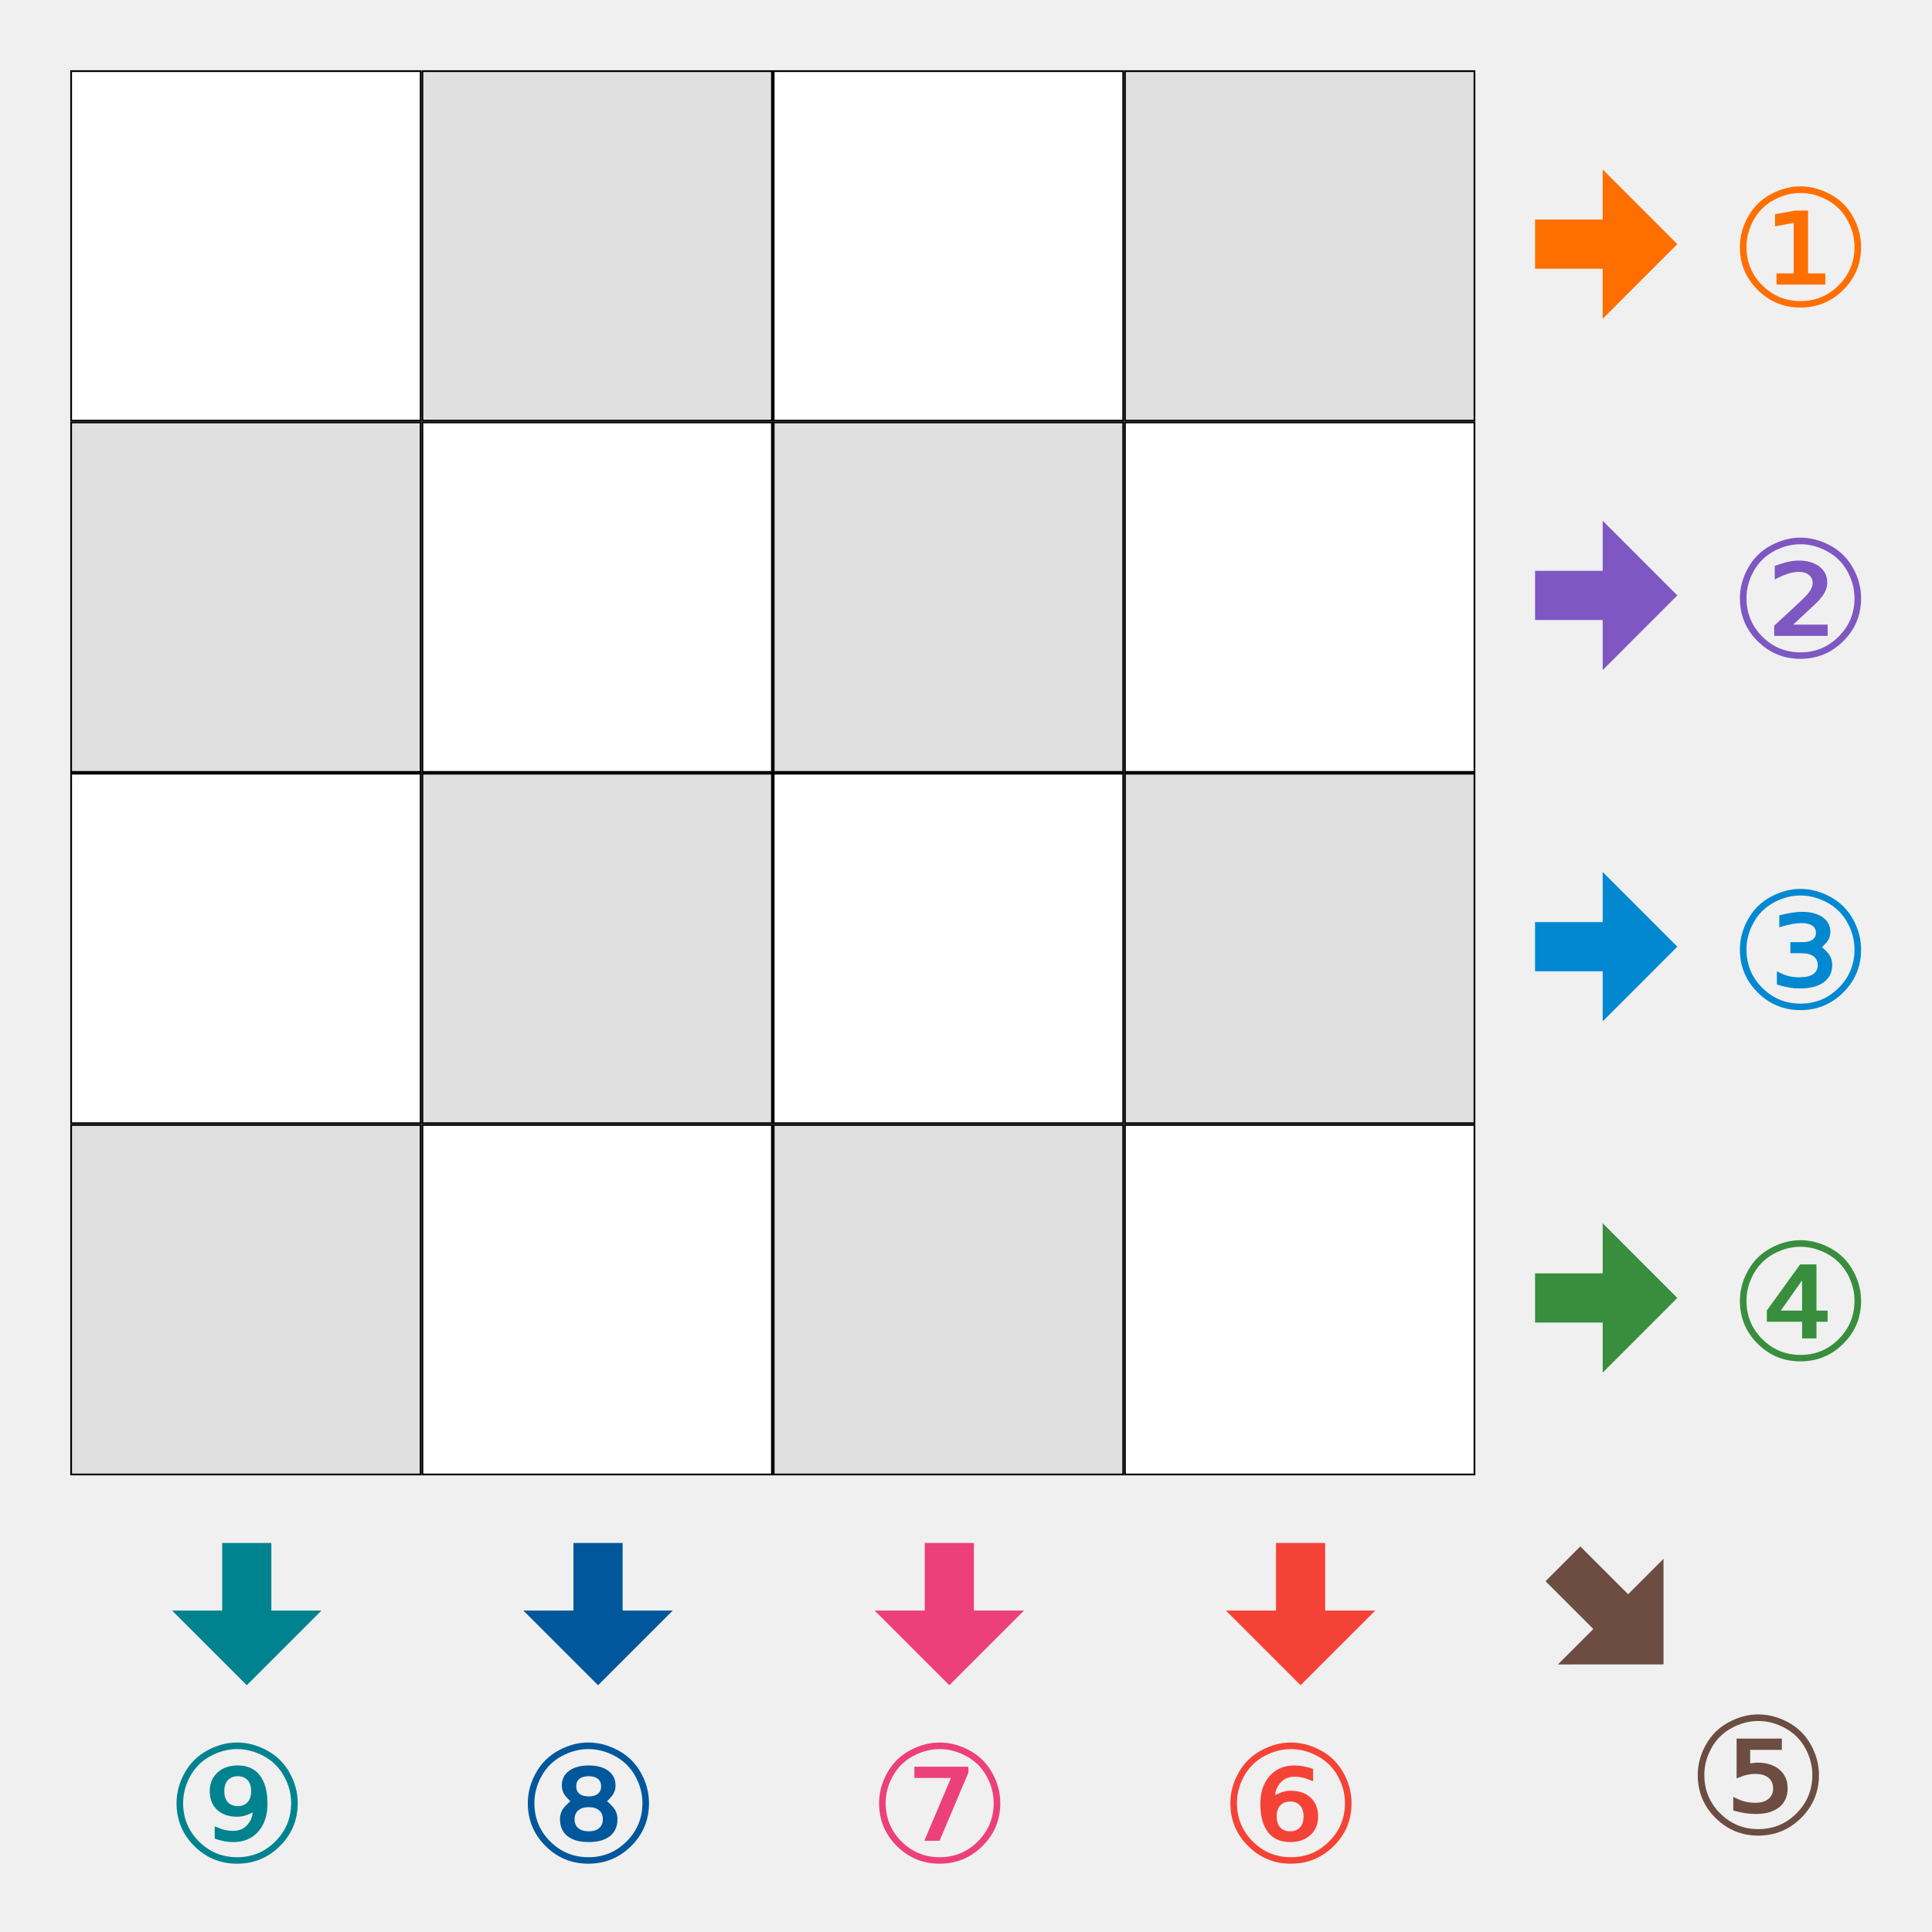
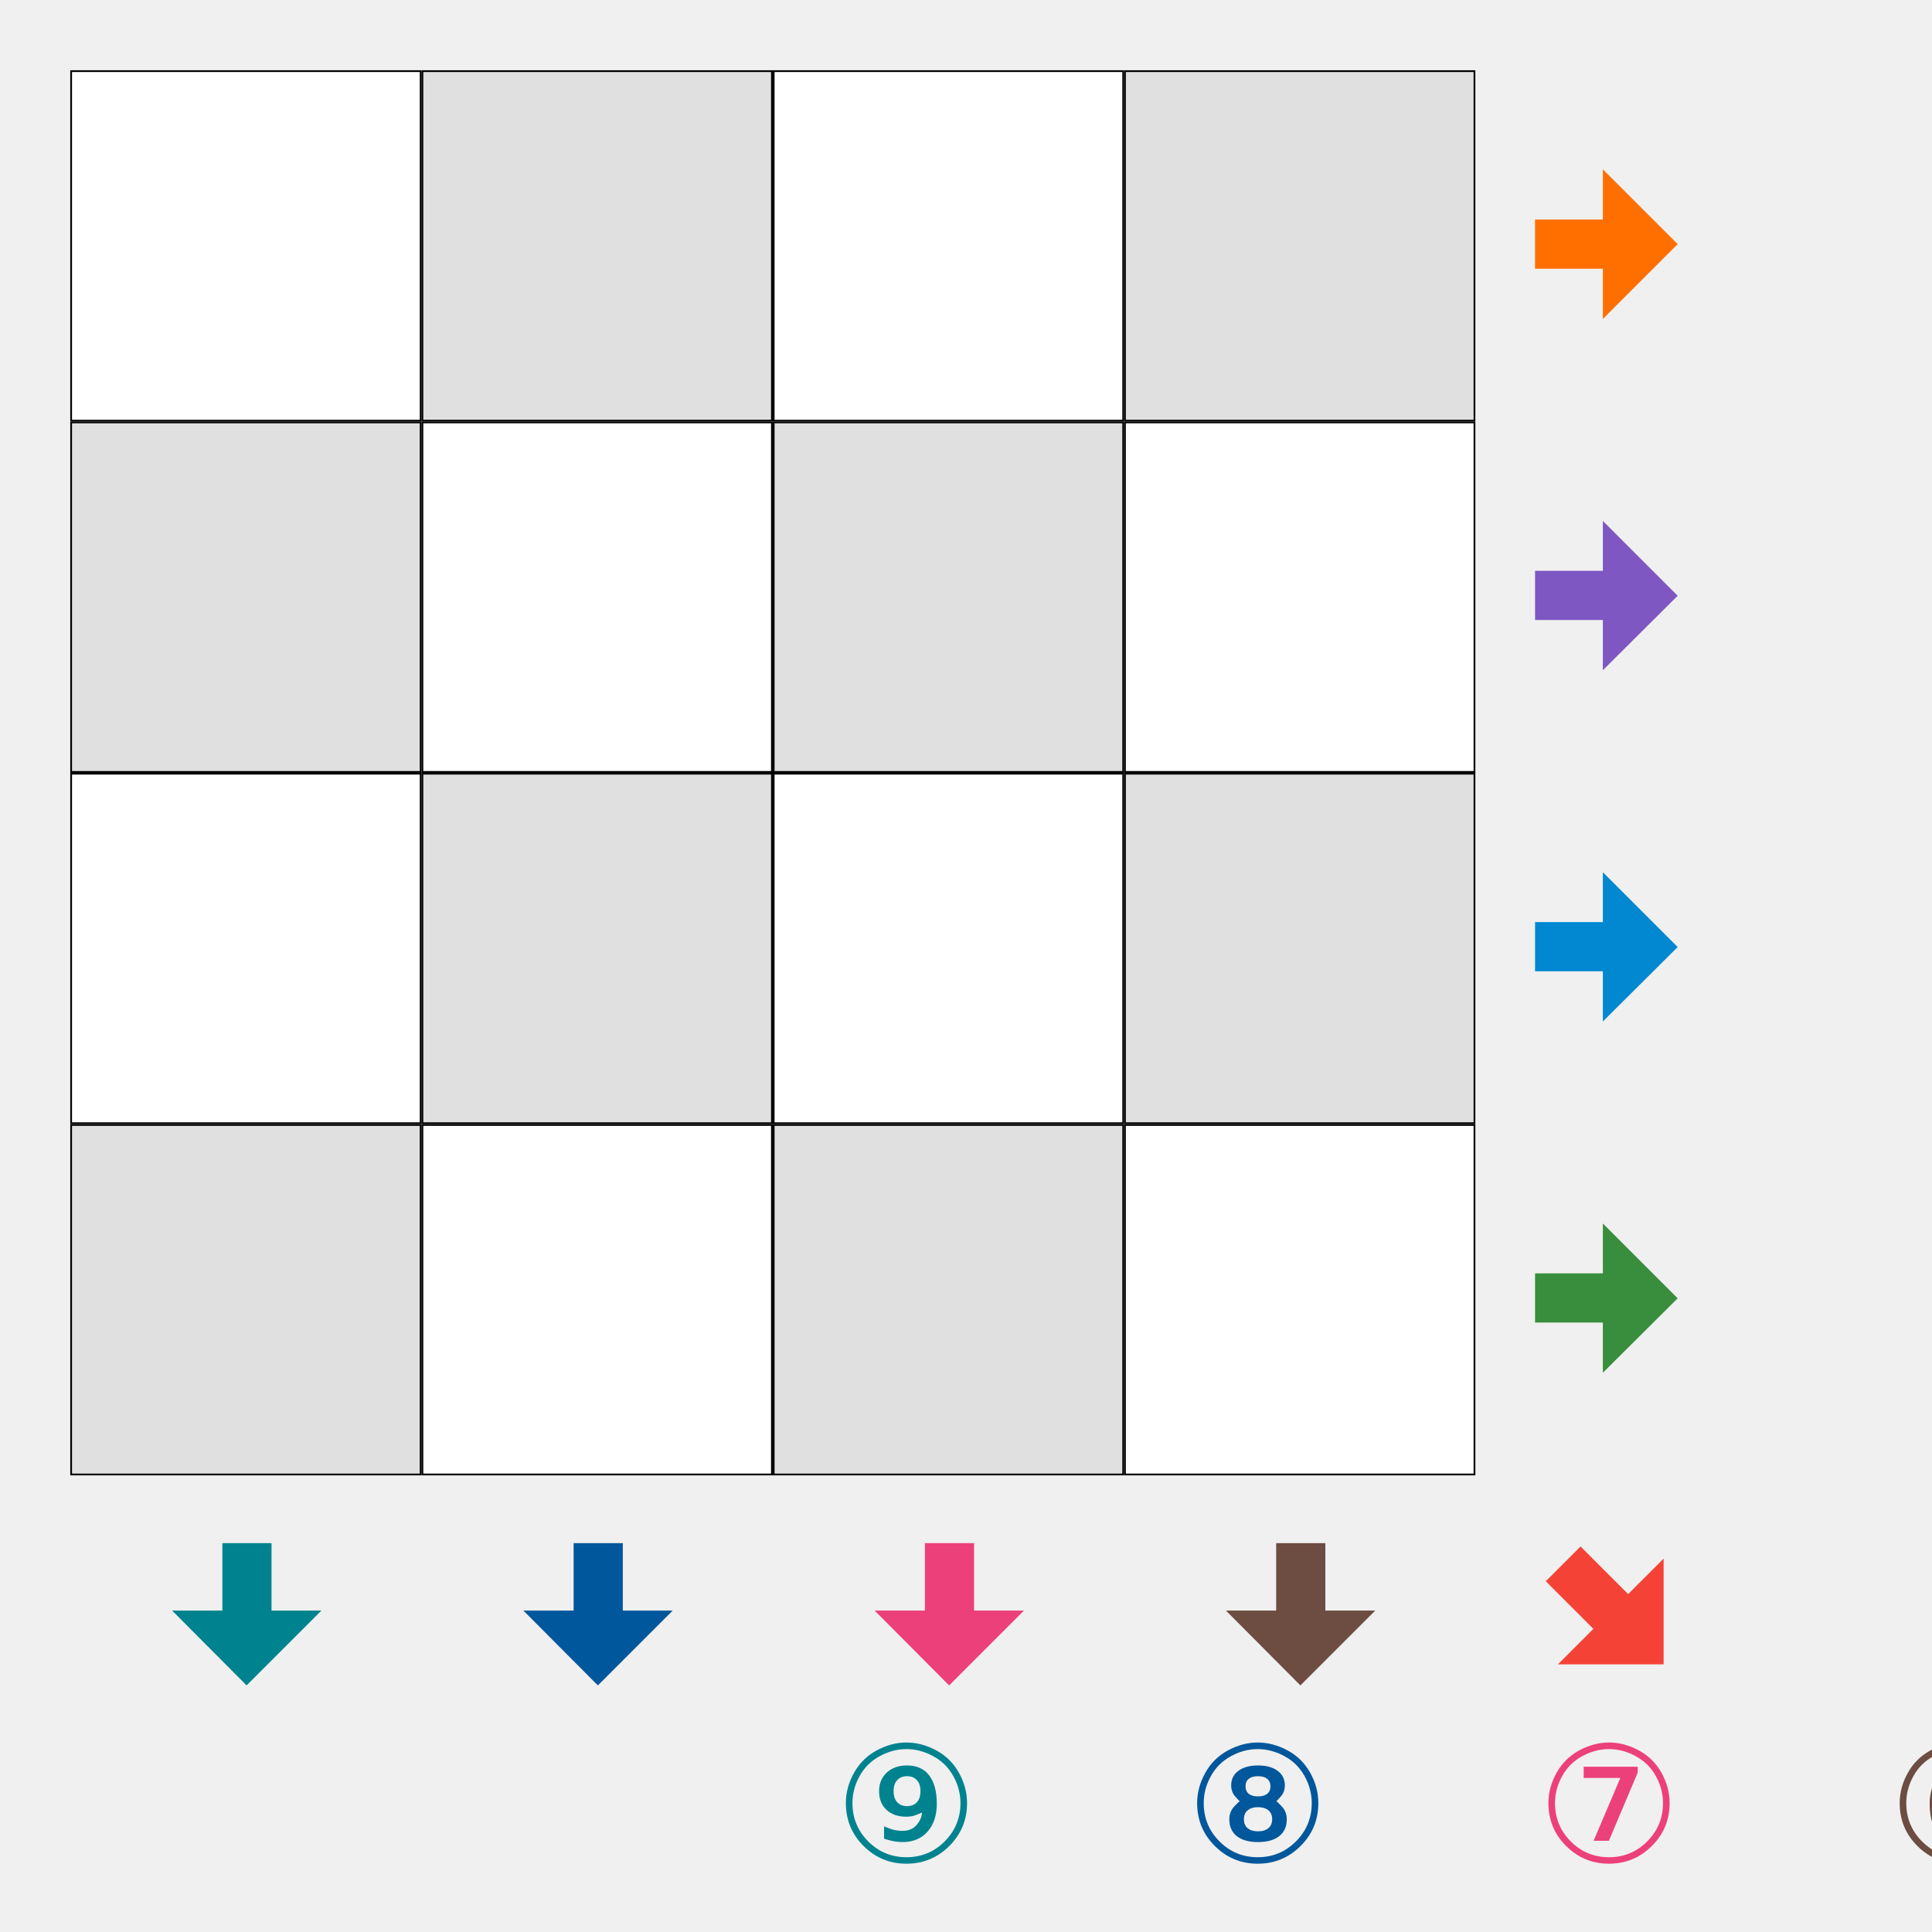
- <svg xmlns="http://www.w3.org/2000/svg" viewBox="0 0 550 550">
-   <path fill="#fff" d="M20.25 20.25h99.5v99.5h-99.5z" />
+ <svg xmlns="http://www.w3.org/2000/svg" version="1.1" id="レイヤー_1" x="0" y="0" viewBox="0 0 550 550" xml:space="preserve">
+   <style>
+         .st0{fill:#fff}.st1{fill:#e0e0e0}.st3{fill:#ff6f00}.st4{font-family:'NotoSansCJKjp-Bold-90ms-RKSJ-H'}.st5{font-size:46.109px}.st7{fill:#7e57c2}.st9{fill:#0288d1}.st11{fill:#388e3c}.st13{fill:#ec407a}.st15{fill:#01579b}.st17{fill:#00838f}.st18{fill:#f44336}.st21{fill:#6d4c41}
+     </style>
+   <path class="st0" d="M20.3 20.3h99.5v99.5H20.3V20.3z" />
  <path d="M119.5 20.5v99h-99v-99h99m.5-.5H20v100h100V20z" />
-   <path fill="#e0e0e0" d="M120.25 20.25h99.5v99.5h-99.5z" />
+   <path class="st1" d="M120.3 20.3h99.5v99.5h-99.5V20.3z" />
  <path d="M219.5 20.5v99h-99v-99h99m.5-.5H120v100h100V20z" />
-   <path fill="#e0e0e0" d="M20.25 120.25h99.5v99.5h-99.5z" />
+   <path class="st1" d="M20.3 120.3h99.5v99.5H20.3v-99.5z" />
  <path d="M119.5 120.5v99h-99v-99h99m.5-.5H20v100h100V120z" />
-   <path fill="#fff" d="M120.25 120.25h99.5v99.5h-99.5z" />
+   <path class="st0" d="M120.3 120.3h99.5v99.5h-99.5v-99.5z" />
  <path d="M219.5 120.5v99h-99v-99h99m.5-.5H120v100h100V120z" />
-   <path fill="#fff" d="M220.25 20.25h99.5v99.5h-99.5z" />
+   <path class="st0" d="M220.3 20.3h99.5v99.5h-99.5V20.3z" />
  <path d="M319.5 20.5v99h-99v-99h99m.5-.5H220v100h100V20z" />
-   <path fill="#e0e0e0" d="M320.25 20.25h99.5v99.5h-99.5z" />
+   <path class="st1" d="M320.3 20.3h99.5v99.5h-99.5V20.3z" />
  <path d="M419.5 20.5v99h-99v-99h99m.5-.5H320v100h100V20z" />
-   <path fill="#e0e0e0" d="M220.25 120.25h99.5v99.5h-99.5z" />
+   <path class="st1" d="M220.3 120.3h99.5v99.5h-99.5v-99.5z" />
  <path d="M319.5 120.5v99h-99v-99h99m.5-.5H220v100h100V120z" />
-   <path fill="#fff" d="M320.25 120.25h99.5v99.5h-99.5z" />
+   <path class="st0" d="M320.3 120.3h99.5v99.5h-99.5v-99.5z" />
  <path d="M419.5 120.5v99h-99v-99h99m.5-.5H320v100h100V120z" />
-   <path fill="#fff" d="M20.25 220.25h99.5v99.5h-99.5z" />
+   <path class="st0" d="M20.3 220.3h99.5v99.5H20.3v-99.5z" />
  <path d="M119.5 220.5v99h-99v-99h99m.5-.5H20v100h100V220z" />
-   <path fill="#e0e0e0" d="M120.25 220.25h99.5v99.5h-99.5z" />
+   <path class="st1" d="M120.3 220.3h99.5v99.5h-99.5v-99.5z" />
  <path d="M219.5 220.5v99h-99v-99h99m.5-.5H120v100h100V220z" />
-   <path fill="#e0e0e0" d="M20.25 320.25h99.5v99.5h-99.5z" />
+   <path class="st1" d="M20.3 320.3h99.5v99.5H20.3v-99.5z" />
  <path d="M119.5 320.5v99h-99v-99h99m.5-.5H20v100h100V320z" />
-   <path fill="#fff" d="M120.25 320.25h99.5v99.5h-99.5z" />
+   <path class="st0" d="M120.3 320.3h99.5v99.5h-99.5v-99.5z" />
  <path d="M219.5 320.5v99h-99v-99h99m.5-.5H120v100h100V320z" />
-   <path fill="#fff" d="M220.25 220.25h99.5v99.5h-99.5z" />
+   <path class="st0" d="M220.3 220.3h99.5v99.5h-99.5v-99.5z" />
  <path d="M319.5 220.5v99h-99v-99h99m.5-.5H220v100h100V220z" />
+   <path class="st1" d="M320.3 220.3h99.5v99.5h-99.5v-99.5z" />
+   <path d="M419.5 220.5v99h-99v-99h99m.5-.5H320v100h100V220z" />
+   <path class="st1" d="M220.3 320.3h99.5v99.5h-99.5v-99.5z" />
+   <path d="M319.5 320.5v99h-99v-99h99m.5-.5H220v100h100V320z" />
+   <path class="st0" d="M320.3 320.3h99.5v99.5h-99.5v-99.5z" />
+   <path d="M419.5 320.5v99h-99v-99h99m.5-.5H320v100h100V320z" />
+   <path d="M459.1 69.5H437" fill="none" stroke="#ff6f00" stroke-width="14" stroke-miterlimit="10" />
+   <path class="st3" d="M456.3 90.8V48.2l21.3 21.3-21.3 21.3z" />
+   <text transform="translate(491.89 87.102)" class="st3 st4 st5">
+         ①
+     </text>
+   <path d="M459.1 169.5H437" fill="none" stroke="#7e57c2" stroke-width="14" stroke-miterlimit="10" />
+   <path class="st7" d="M456.3 190.8v-42.5l21.3 21.3-21.3 21.2z" />
+   <text transform="translate(491.89 187.102)" class="st7 st4 st5">
+         ②
+     </text>
  <g>
-     <path fill="#e0e0e0" d="M320.25 220.25h99.5v99.5h-99.5z" />
-     <path d="M419.5 220.5v99h-99v-99h99m.5-.5H320v100h100V220z" />
-   </g>
-   <g>
-     <path fill="#e0e0e0" d="M220.25 320.25h99.5v99.5h-99.5z" />
-     <path d="M319.5 320.5v99h-99v-99h99m.5-.5H220v100h100V320z" />
-   </g>
-   <g>
-     <path fill="#fff" d="M320.25 320.25h99.5v99.5h-99.5z" />
-     <path d="M419.5 320.5v99h-99v-99h99m.5-.5H320v100h100V320z" />
-   </g>
-   <g>
-     <path fill="none" stroke="#ff6f00" stroke-width="14" stroke-miterlimit="10" d="M459.1 69.5H437" />
-     <path fill="#ff6f00" d="M456.25 90.76V48.24L477.5 69.5z" />
-     <text transform="translate(491.89 87.102)" fill="#ff6f00" font-family="NotoSansCJKjp-Bold-90ms-RKSJ-H" font-size="46.109">
-             ①
-         </text>
-   </g>
-   <g>
-     <path fill="none" stroke="#7e57c2" stroke-width="14" stroke-miterlimit="10" d="M459.1 169.5H437" />
-     <path fill="#7e57c2" d="M456.25 190.76v-42.52l21.25 21.26z" />
-     <text transform="translate(491.89 187.102)" fill="#7e57c2" font-family="NotoSansCJKjp-Bold-90ms-RKSJ-H" font-size="46.109">
-             ②
-         </text>
-   </g>
-   <g>
-     <path fill="none" stroke="#0288d1" stroke-width="14" stroke-miterlimit="10" d="M459.1 269.5H437" />
-     <path fill="#0288d1" d="M456.25 290.76v-42.52l21.25 21.26z" />
-     <text transform="translate(491.89 287.102)" fill="#0288d1" font-family="NotoSansCJKjp-Bold-90ms-RKSJ-H" font-size="46.109">
+     <path d="M459.1 269.5H437" fill="none" stroke="#0288d1" stroke-width="14" stroke-miterlimit="10" />
+     <path class="st9" d="M456.3 290.8v-42.5l21.3 21.3-21.3 21.2z" />
+     <text transform="translate(491.89 287.102)" class="st9 st4 st5">
            ③
        </text>
  </g>
  <g>
-     <path fill="none" stroke="#388e3c" stroke-width="14" stroke-miterlimit="10" d="M459.1 369.5H437" />
-     <path fill="#388e3c" d="M456.25 390.76v-42.52l21.25 21.26z" />
-     <text transform="translate(491.89 387.102)" fill="#388e3c" font-family="NotoSansCJKjp-Bold-90ms-RKSJ-H" font-size="46.109">
+     <path d="M459.1 369.5H437" fill="none" stroke="#388e3c" stroke-width="14" stroke-miterlimit="10" />
+     <path class="st11" d="M456.3 390.8v-42.5l21.3 21.3-21.3 21.2z" />
+     <text transform="translate(491.89 387.102)" class="st11 st4 st5">
            ④
        </text>
  </g>
  <g>
-     <text transform="translate(479.89 522.102)" fill="#6d4c41" font-family="NotoSansCJKjp-Bold-90ms-RKSJ-H" font-size="46.109">
-             ⑤
-         </text>
-     <path fill="none" stroke="#6d4c41" stroke-width="14" stroke-miterlimit="10" d="M460.56 460.81l-15.63-15.63" />
-     <path fill="#6d4c41" d="M443.51 473.83l30.06-30.07v30.06z" />
-   </g>
-   <g>
-     <path fill="none" stroke="#f44336" stroke-width="14" stroke-miterlimit="10" d="M370.25 461.35v-22.1" />
-     <path fill="#f44336" d="M348.99 458.5h42.52l-21.26 21.25z" />
-     <text transform="translate(346.836 530.102)" fill="#f44336" font-family="NotoSansCJKjp-Bold-90ms-RKSJ-H" font-size="46.109">
-             ⑥
-         </text>
-   </g>
-   <g>
-     <path fill="none" stroke="#ec407a" stroke-width="14" stroke-miterlimit="10" d="M270.25 461.35v-22.1" />
-     <path fill="#ec407a" d="M248.99 458.5h42.52l-21.26 21.25z" />
-     <text transform="translate(246.836 530.102)" fill="#ec407a" font-family="NotoSansCJKjp-Bold-90ms-RKSJ-H" font-size="46.109">
+     <path d="M270.3 461.4v-22.1" fill="none" stroke="#ec407a" stroke-width="14" stroke-miterlimit="10" />
+     <path class="st13" d="M249 458.5h42.5l-21.3 21.3-21.2-21.3z" />
+     <text transform="translate(246.836 530.102)" class="st13 st4 st5">
            ⑦
        </text>
  </g>
  <g>
-     <path fill="none" stroke="#01579b" stroke-width="14" stroke-miterlimit="10" d="M170.25 461.35v-22.1" />
-     <path fill="#01579b" d="M148.99 458.5h42.52l-21.26 21.25z" />
-     <text transform="translate(146.836 530.102)" fill="#01579b" font-family="NotoSansCJKjp-Bold-90ms-RKSJ-H" font-size="46.109">
+     <path d="M170.3 461.4v-22.1" fill="none" stroke="#01579b" stroke-width="14" stroke-miterlimit="10" />
+     <path class="st15" d="M149 458.5h42.5l-21.3 21.3-21.2-21.3z" />
+     <text transform="translate(146.836 530.102)" class="st15 st4 st5">
            ⑧
        </text>
  </g>
  <g>
-     <path fill="none" stroke="#00838f" stroke-width="14" stroke-miterlimit="10" d="M70.25 461.35v-22.1" />
-     <path fill="#00838f" d="M48.99 458.5h42.52l-21.26 21.25z" />
-     <text transform="translate(46.836 530.102)" fill="#00838f" font-family="NotoSansCJKjp-Bold-90ms-RKSJ-H" font-size="46.109">
+     <path d="M70.3 461.4v-22.1" fill="none" stroke="#00838f" stroke-width="14" stroke-miterlimit="10" />
+     <path class="st17" d="M49 458.5h42.5l-21.3 21.3L49 458.5z" />
+     <text transform="translate(46.836 530.102)" class="st17 st4 st5">
            ⑨
        </text>
  </g>
+   <g>
+     <text transform="translate(479.89 522.102)" class="st18 st4 st5">
+             ⑤
+         </text>
+     <path d="M460.6 460.8L445 445.2" fill="none" stroke="#f44336" stroke-width="14" stroke-miterlimit="10" />
+     <path class="st18" d="M443.5 473.8l30.1-30.1v30.1h-30.1z" />
+   </g>
+   <g>
+     <path d="M370.3 461.4v-22.1" fill="none" stroke="#6d4c41" stroke-width="14" stroke-miterlimit="10" />
+     <path class="st21" d="M349 458.5h42.5l-21.3 21.3-21.2-21.3z" />
+     <text transform="translate(346.836 530.102)" class="st21 st4 st5">
+             ⑥
+         </text>
+   </g>
</svg>
